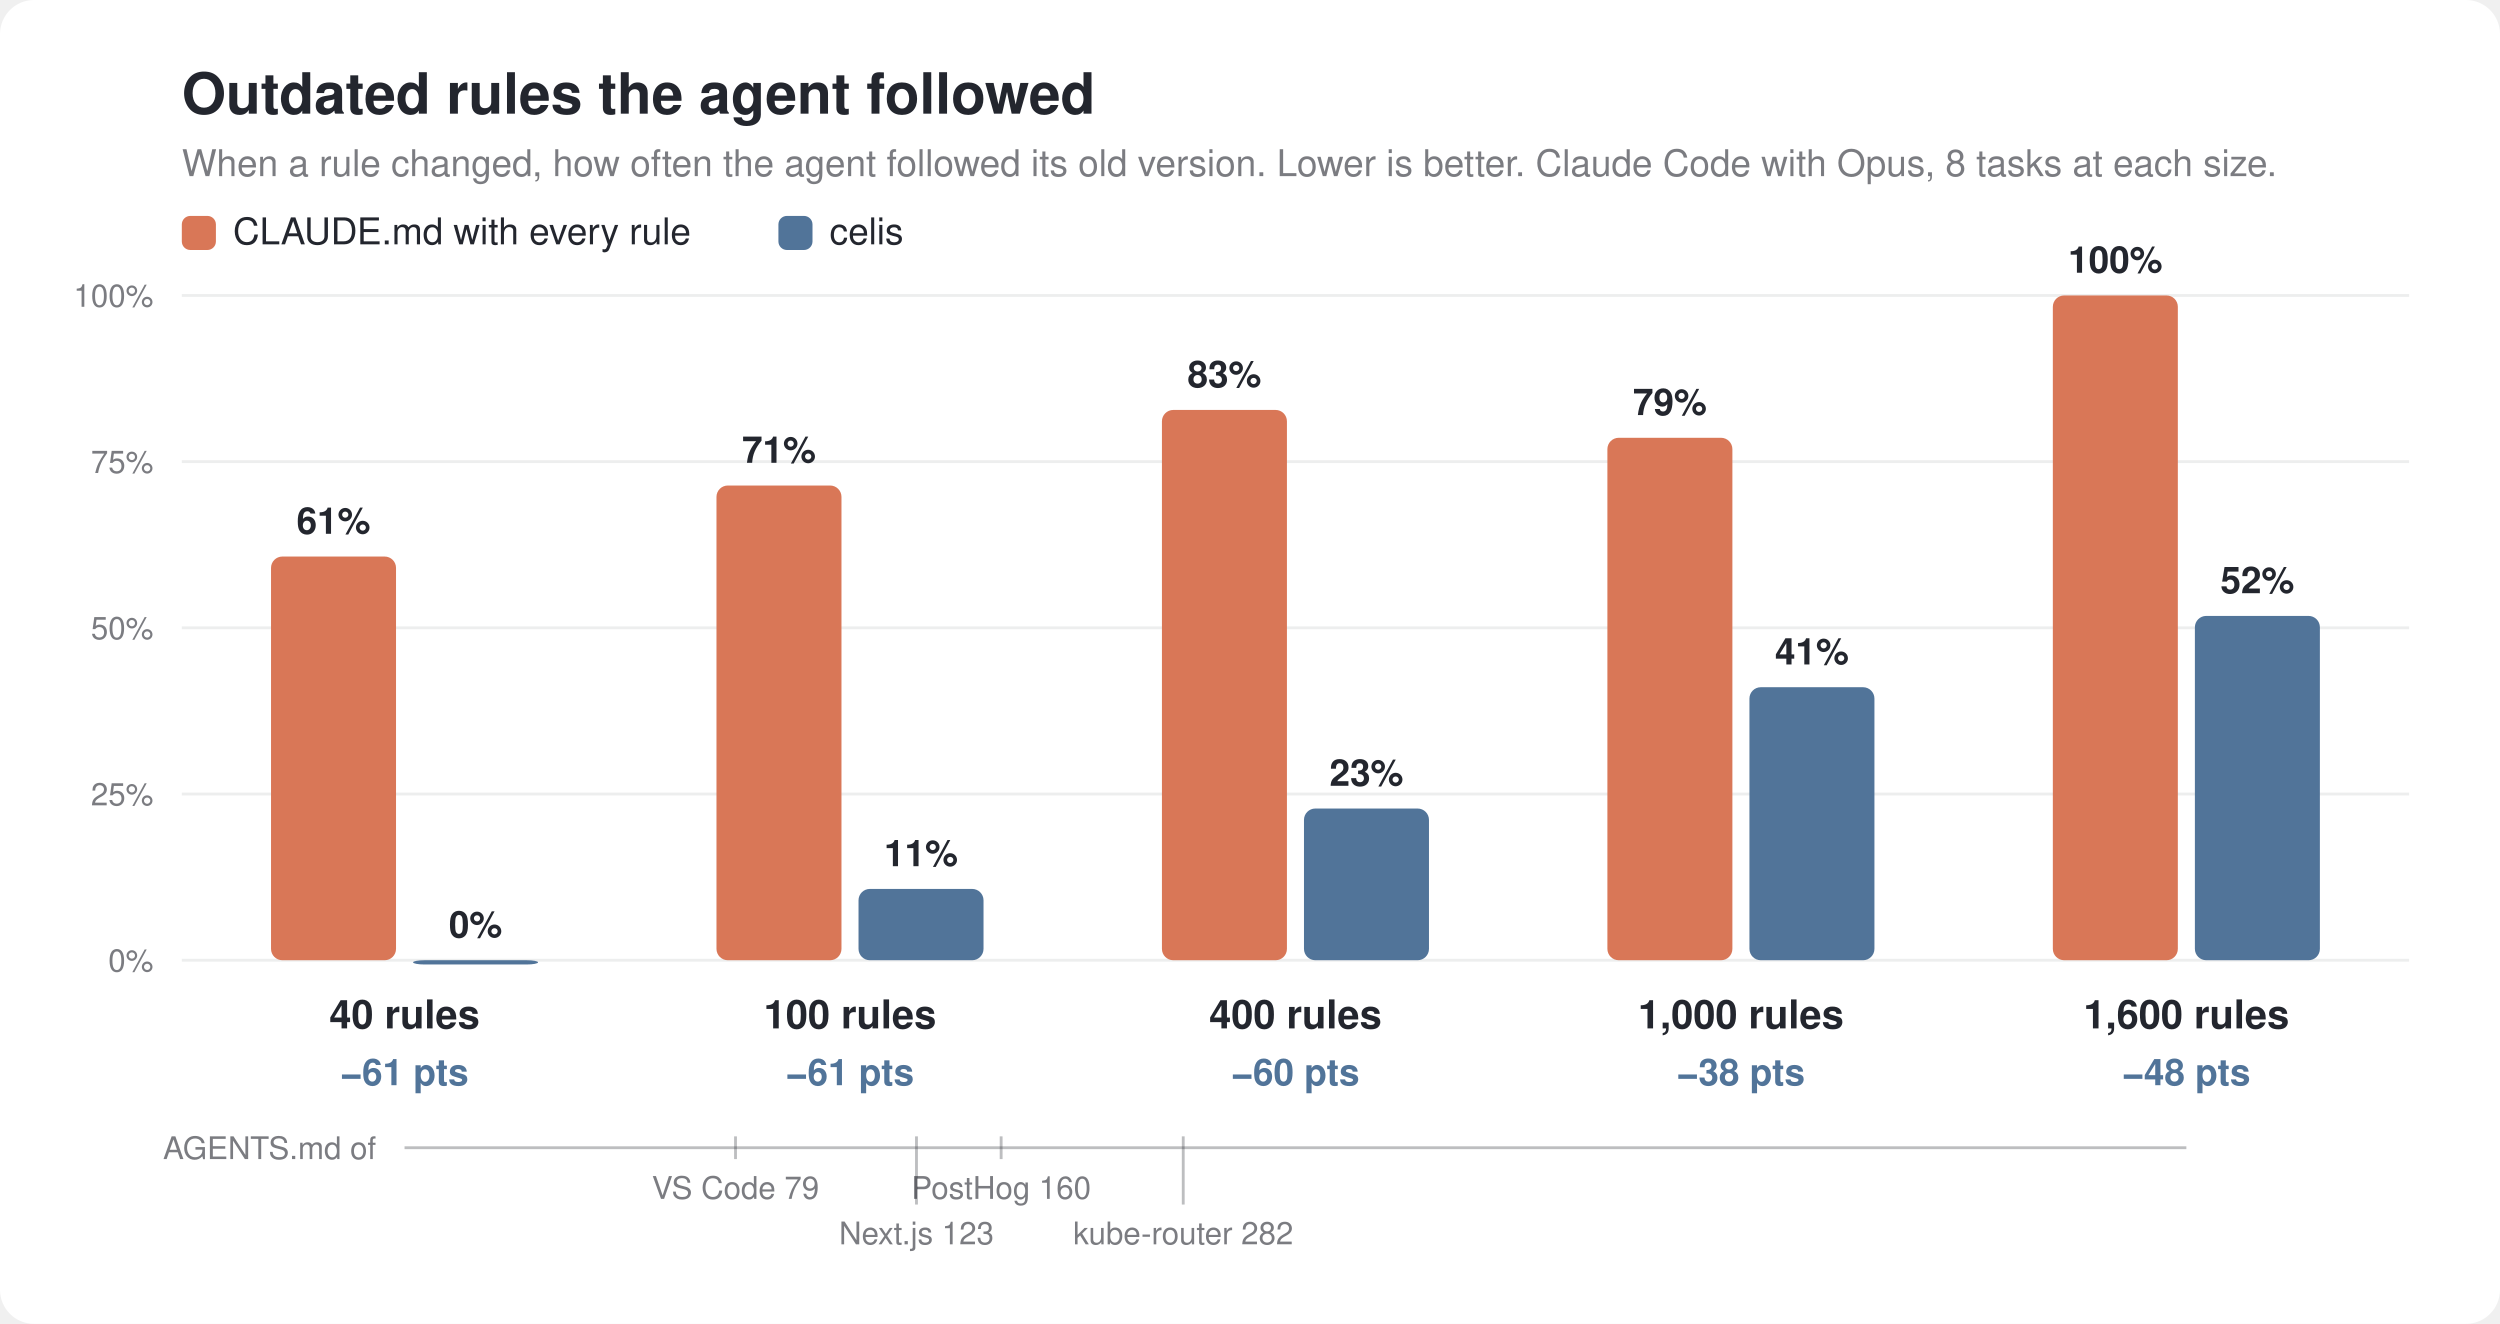
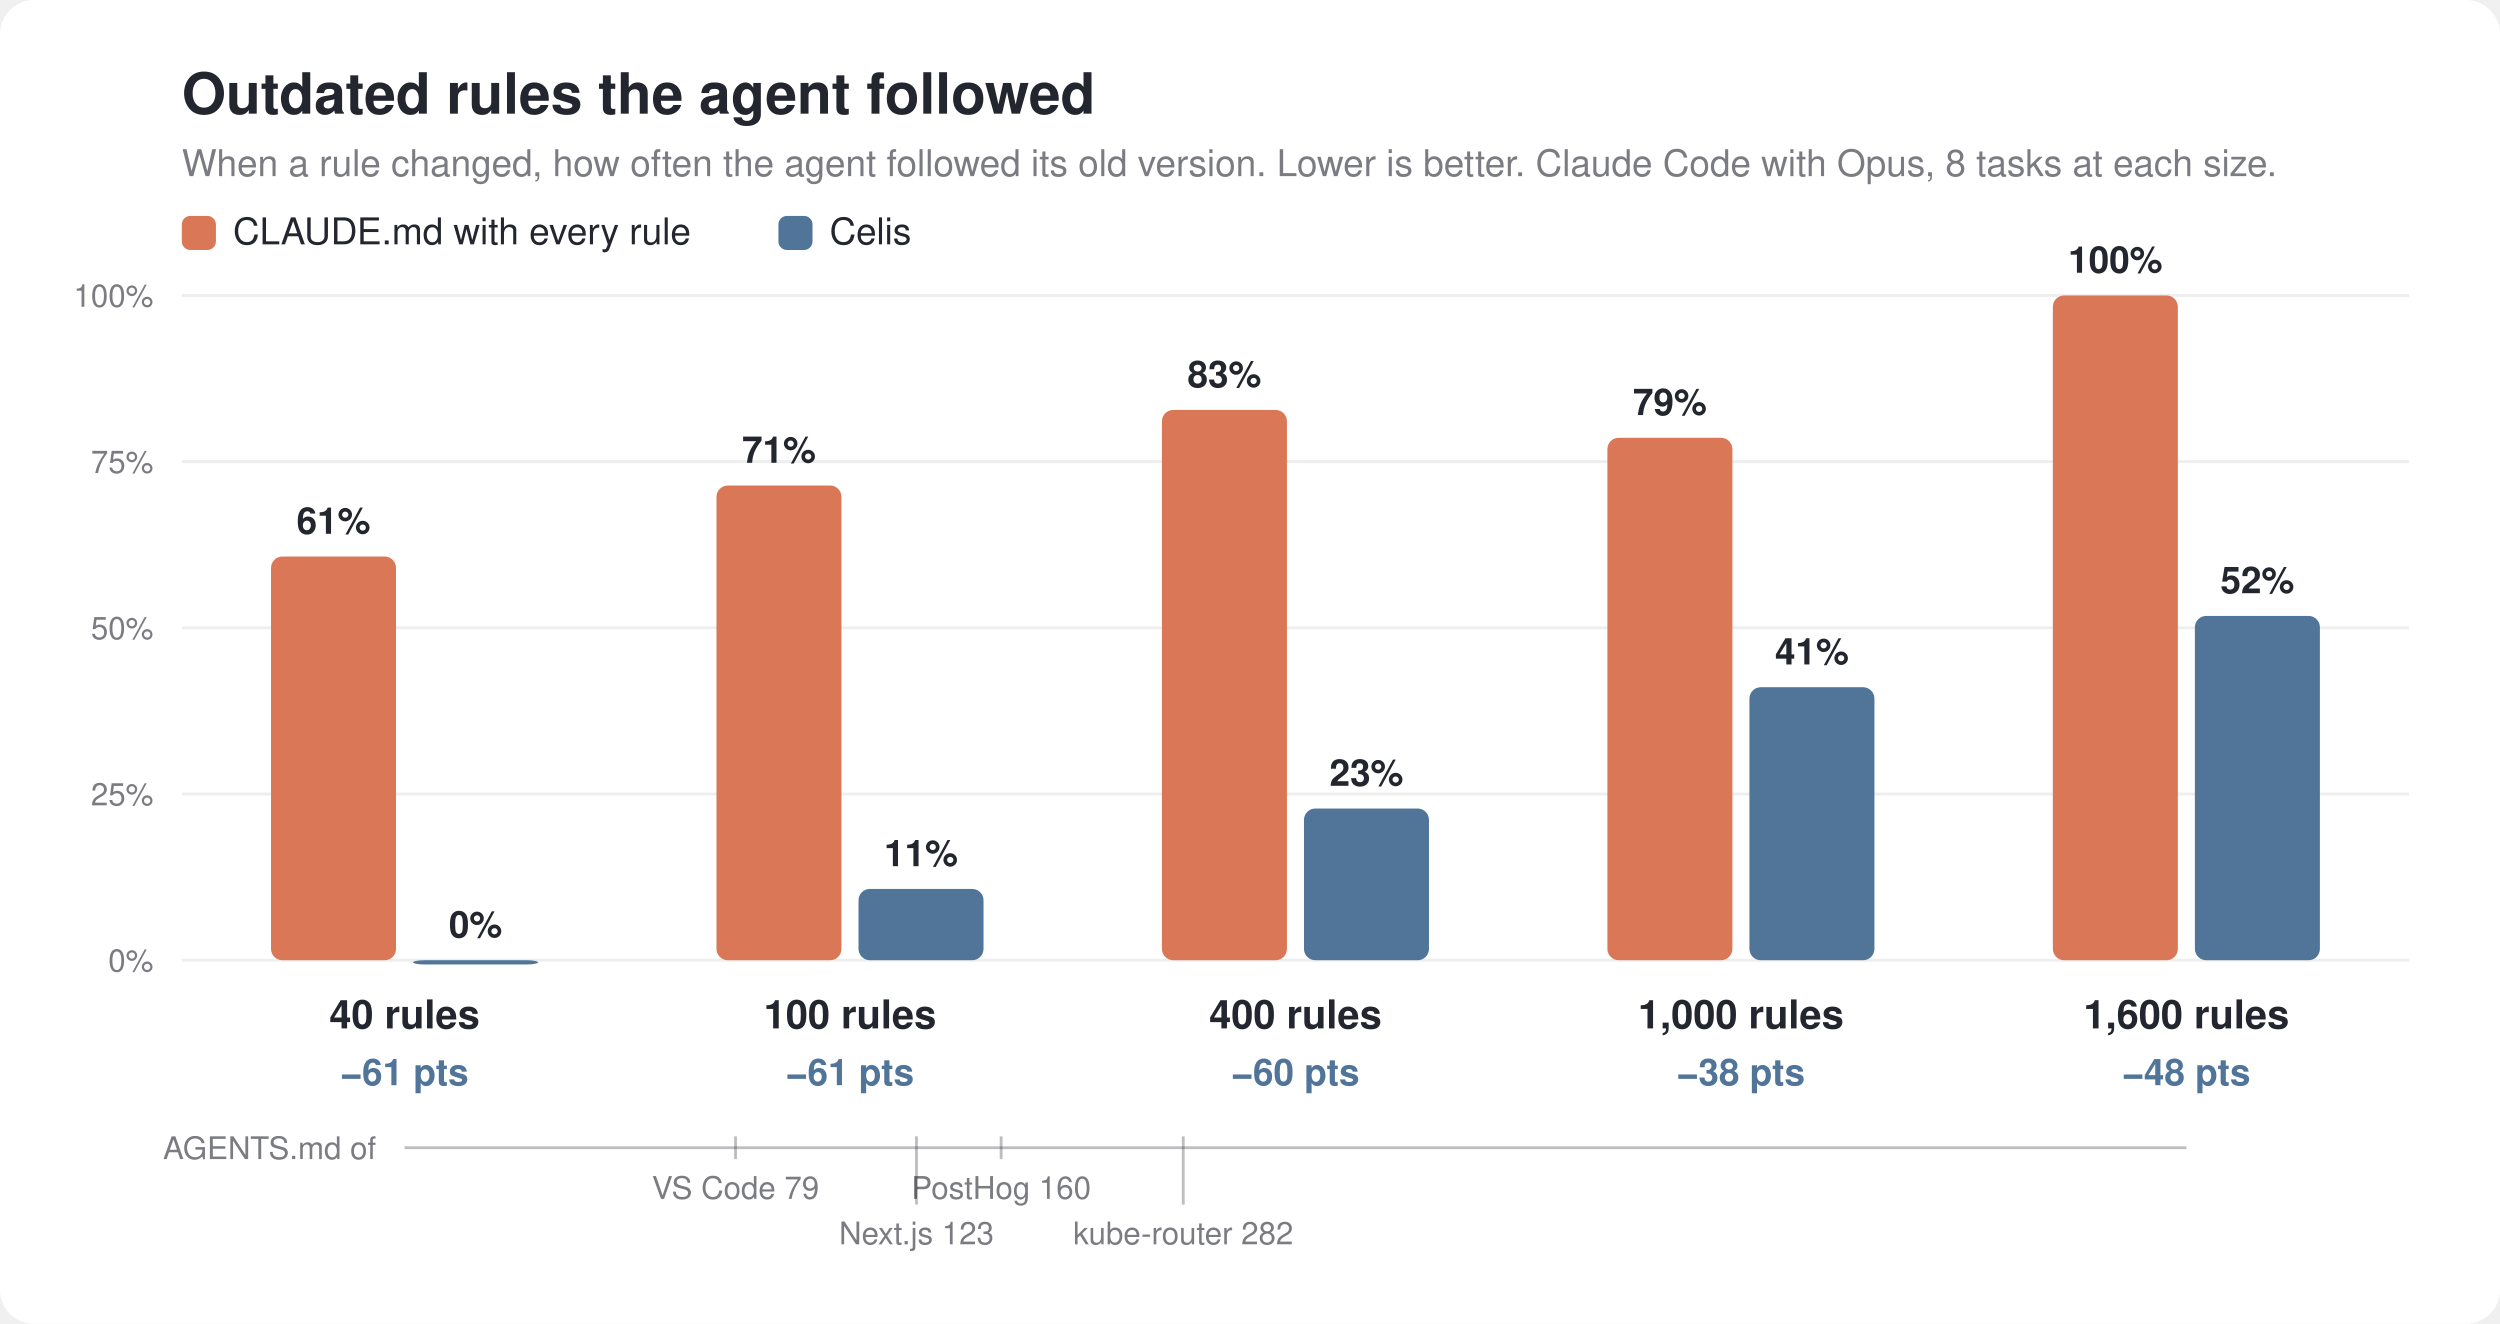
<svg xmlns="http://www.w3.org/2000/svg" viewBox="0 0 880 466" width="880" height="466">
  <style>
  .board { fill: #fff } .ink { fill: #23262e } .secondary { fill: rgb(35 38 46 / 0.6) }
  .grid { stroke: rgb(35 38 46 / 0.08) } .rule { stroke: rgb(35 38 46 / 0.3) }
  .claude { fill: #d97757 } .celis { fill: #517499 } .worse { fill: #b4492f }
  text { font-family: -apple-system, BlinkMacSystemFont, 'Segoe UI', Helvetica, Arial, sans-serif;
         font-variant-numeric: tabular-nums }
  .title { font-size: 20px; font-weight: 600 } .body { font-size: 13px } .value { font-size: 13px; font-weight: 600 }
  .size { font-size: 14px; font-weight: 600 } .delta { font-size: 13px; font-weight: 700 }
  .mark { font-size: 11px }
  @media (prefers-color-scheme: dark) {
    .board { fill: #0d1117 } .ink { fill: #e6edf5 } .secondary { fill: rgb(230 237 245 / 0.6) }
    .grid { stroke: rgb(230 237 245 / 0.1) } .rule { stroke: rgb(230 237 245 / 0.35) }
    .celis { fill: #6b9bd1 } .worse { fill: #e07a62 }
  }
</style>
  <rect class="board" width="880" height="466" rx="12" />
  <text class="title ink" x="64" y="40">Outdated rules the agent followed</text>
  <text class="body secondary" x="64" y="62">When a rule changed, how often the agent followed its old version. Lower is better. Claude Code with Opus, 8 tasks at each size.</text>
  <rect class="claude" x="64" y="76" width="12" height="12" rx="3" />
  <text class="body ink" x="82" y="86">CLAUDE.md with every rule</text>
  <rect class="celis" x="274" y="76" width="12" height="12" rx="3" />
-   <text class="body ink" x="292" y="86">celis</text>
+   <text class="body ink" x="292" y="86">Celis</text>
  <line class="grid" x1="64" y1="338.0" x2="848" y2="338.0" />
  <text class="mark secondary" x="54" y="342.0" text-anchor="end">0%</text>
  <line class="grid" x1="64" y1="279.5" x2="848" y2="279.5" />
  <text class="mark secondary" x="54" y="283.5" text-anchor="end">25%</text>
  <line class="grid" x1="64" y1="221.0" x2="848" y2="221.0" />
  <text class="mark secondary" x="54" y="225.0" text-anchor="end">50%</text>
  <line class="grid" x1="64" y1="162.5" x2="848" y2="162.5" />
  <text class="mark secondary" x="54" y="166.5" text-anchor="end">75%</text>
  <line class="grid" x1="64" y1="104.0" x2="848" y2="104.0" />
  <text class="mark secondary" x="54" y="108.0" text-anchor="end">100%</text>
  <rect class="claude" x="95.4" y="195.9" width="44" height="142.1" rx="4" />
  <text class="value ink" x="117.4" y="187.9" text-anchor="middle">61%</text>
  <rect class="celis" x="145.4" y="338.0" width="44" height="1.5" rx="4" />
  <text class="value ink" x="167.4" y="330.0" text-anchor="middle">0%</text>
  <text class="size ink" x="142.4" y="362.0" text-anchor="middle">40 rules</text>
  <text class="delta celis" x="142.4" y="382.0" text-anchor="middle">−61 pts</text>
  <rect class="claude" x="252.2" y="170.9" width="44" height="167.1" rx="4" />
  <text class="value ink" x="274.2" y="162.9" text-anchor="middle">71%</text>
  <rect class="celis" x="302.2" y="312.9" width="44" height="25.1" rx="4" />
  <text class="value ink" x="324.2" y="304.9" text-anchor="middle">11%</text>
  <text class="size ink" x="299.2" y="362.0" text-anchor="middle">100 rules</text>
  <text class="delta celis" x="299.2" y="382.0" text-anchor="middle">−61 pts</text>
  <rect class="claude" x="409.0" y="144.3" width="44" height="193.7" rx="4" />
  <text class="value ink" x="431.0" y="136.3" text-anchor="middle">83%</text>
  <rect class="celis" x="459.0" y="284.6" width="44" height="53.4" rx="4" />
  <text class="value ink" x="481.0" y="276.6" text-anchor="middle">23%</text>
  <text class="size ink" x="456.0" y="362.0" text-anchor="middle">400 rules</text>
  <text class="delta celis" x="456.0" y="382.0" text-anchor="middle">−60 pts</text>
  <rect class="claude" x="565.8" y="154.1" width="44" height="183.9" rx="4" />
  <text class="value ink" x="587.8" y="146.1" text-anchor="middle">79%</text>
  <rect class="celis" x="615.8" y="241.9" width="44" height="96.1" rx="4" />
  <text class="value ink" x="637.8" y="233.9" text-anchor="middle">41%</text>
  <text class="size ink" x="612.8" y="362.0" text-anchor="middle">1,000 rules</text>
  <text class="delta celis" x="612.8" y="382.0" text-anchor="middle">−38 pts</text>
  <rect class="claude" x="722.6" y="104.0" width="44" height="234.0" rx="4" />
  <text class="value ink" x="744.6" y="96.0" text-anchor="middle">100%</text>
  <rect class="celis" x="772.6" y="216.8" width="44" height="121.2" rx="4" />
  <text class="value ink" x="794.6" y="208.8" text-anchor="middle">52%</text>
  <text class="size ink" x="769.6" y="362.0" text-anchor="middle">1,600 rules</text>
  <text class="delta celis" x="769.6" y="382.0" text-anchor="middle">−48 pts</text>
  <line class="rule" x1="142.4" y1="404.0" x2="769.6" y2="404.0" />
  <text class="mark secondary" x="132.4" y="408.0" text-anchor="end">AGENTS.md of</text>
  <line class="rule" x1="258.9" y1="400.0" x2="258.9" y2="408.0" />
  <text class="mark secondary" x="258.9" y="422.0" text-anchor="middle">VS Code 79</text>
  <line class="rule" x1="322.6" y1="400.0" x2="322.6" y2="424.0" />
  <text class="mark secondary" x="322.6" y="438.0" text-anchor="middle">Next.js 123</text>
  <line class="rule" x1="352.4" y1="400.0" x2="352.4" y2="408.0" />
  <text class="mark secondary" x="352.4" y="422.0" text-anchor="middle">PostHog 160</text>
  <line class="rule" x1="416.5" y1="400.0" x2="416.5" y2="424.0" />
  <text class="mark secondary" x="416.5" y="438.0" text-anchor="middle">kube-router 282</text>
</svg>
